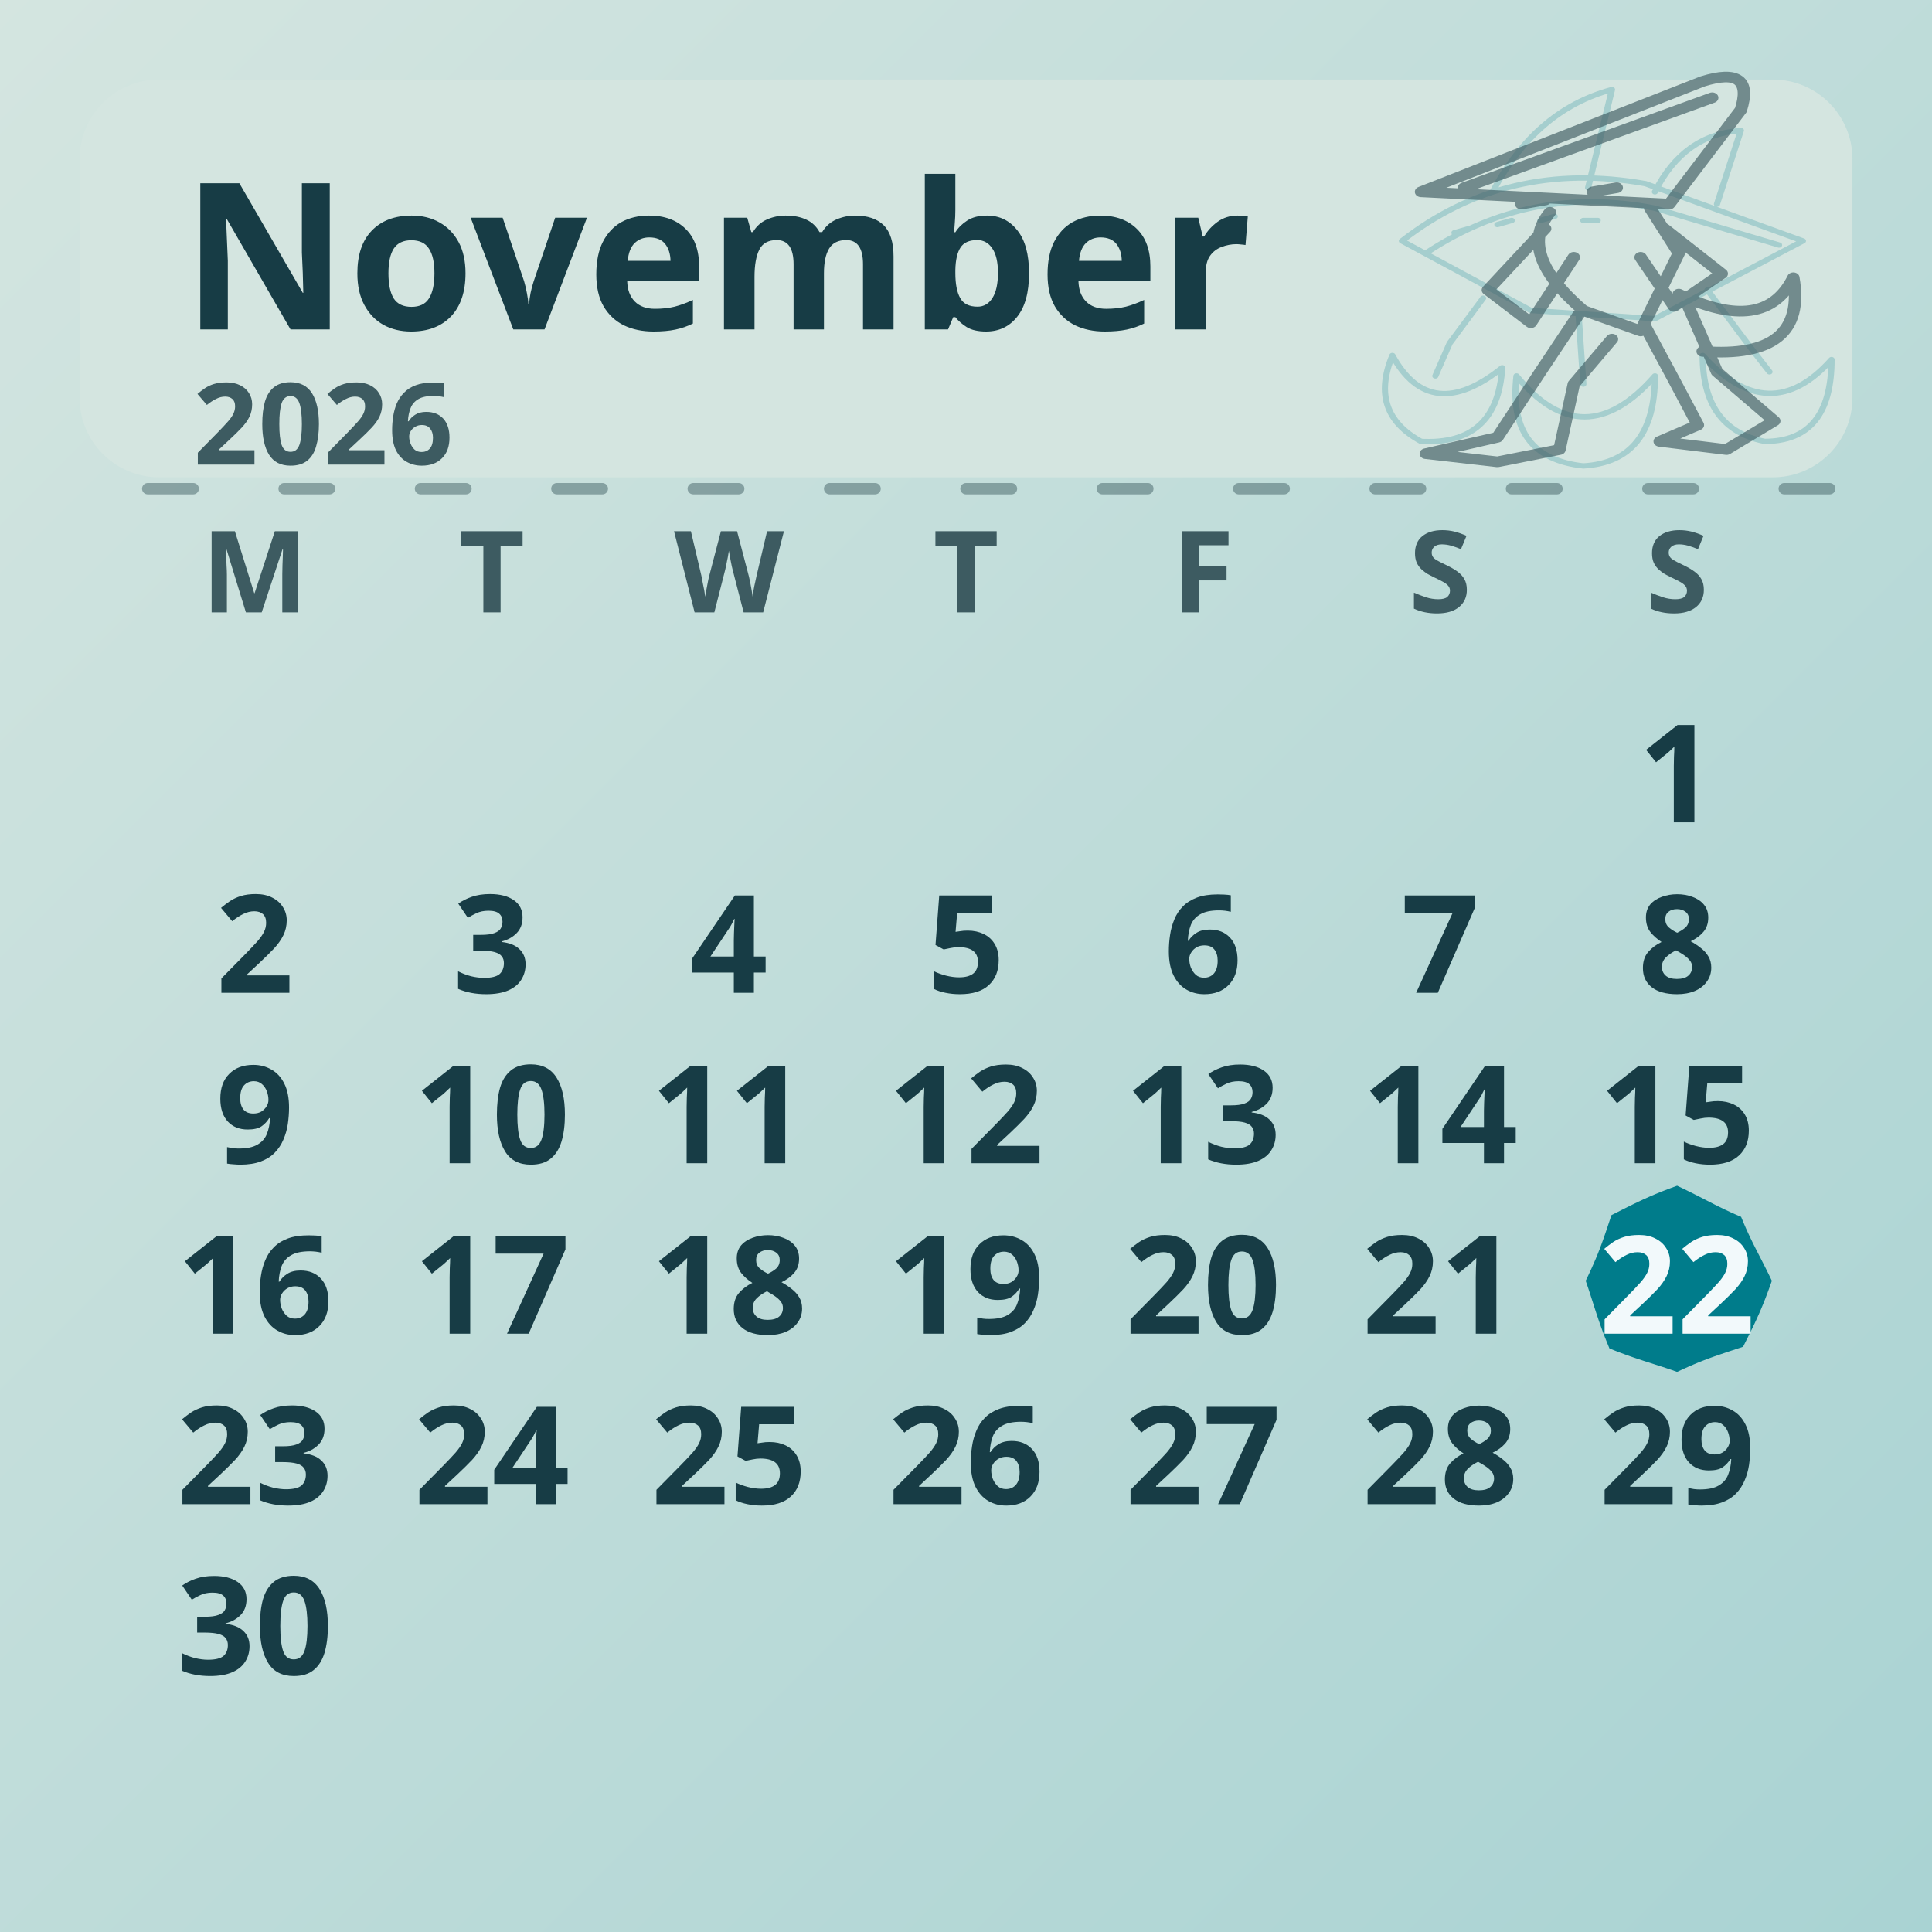
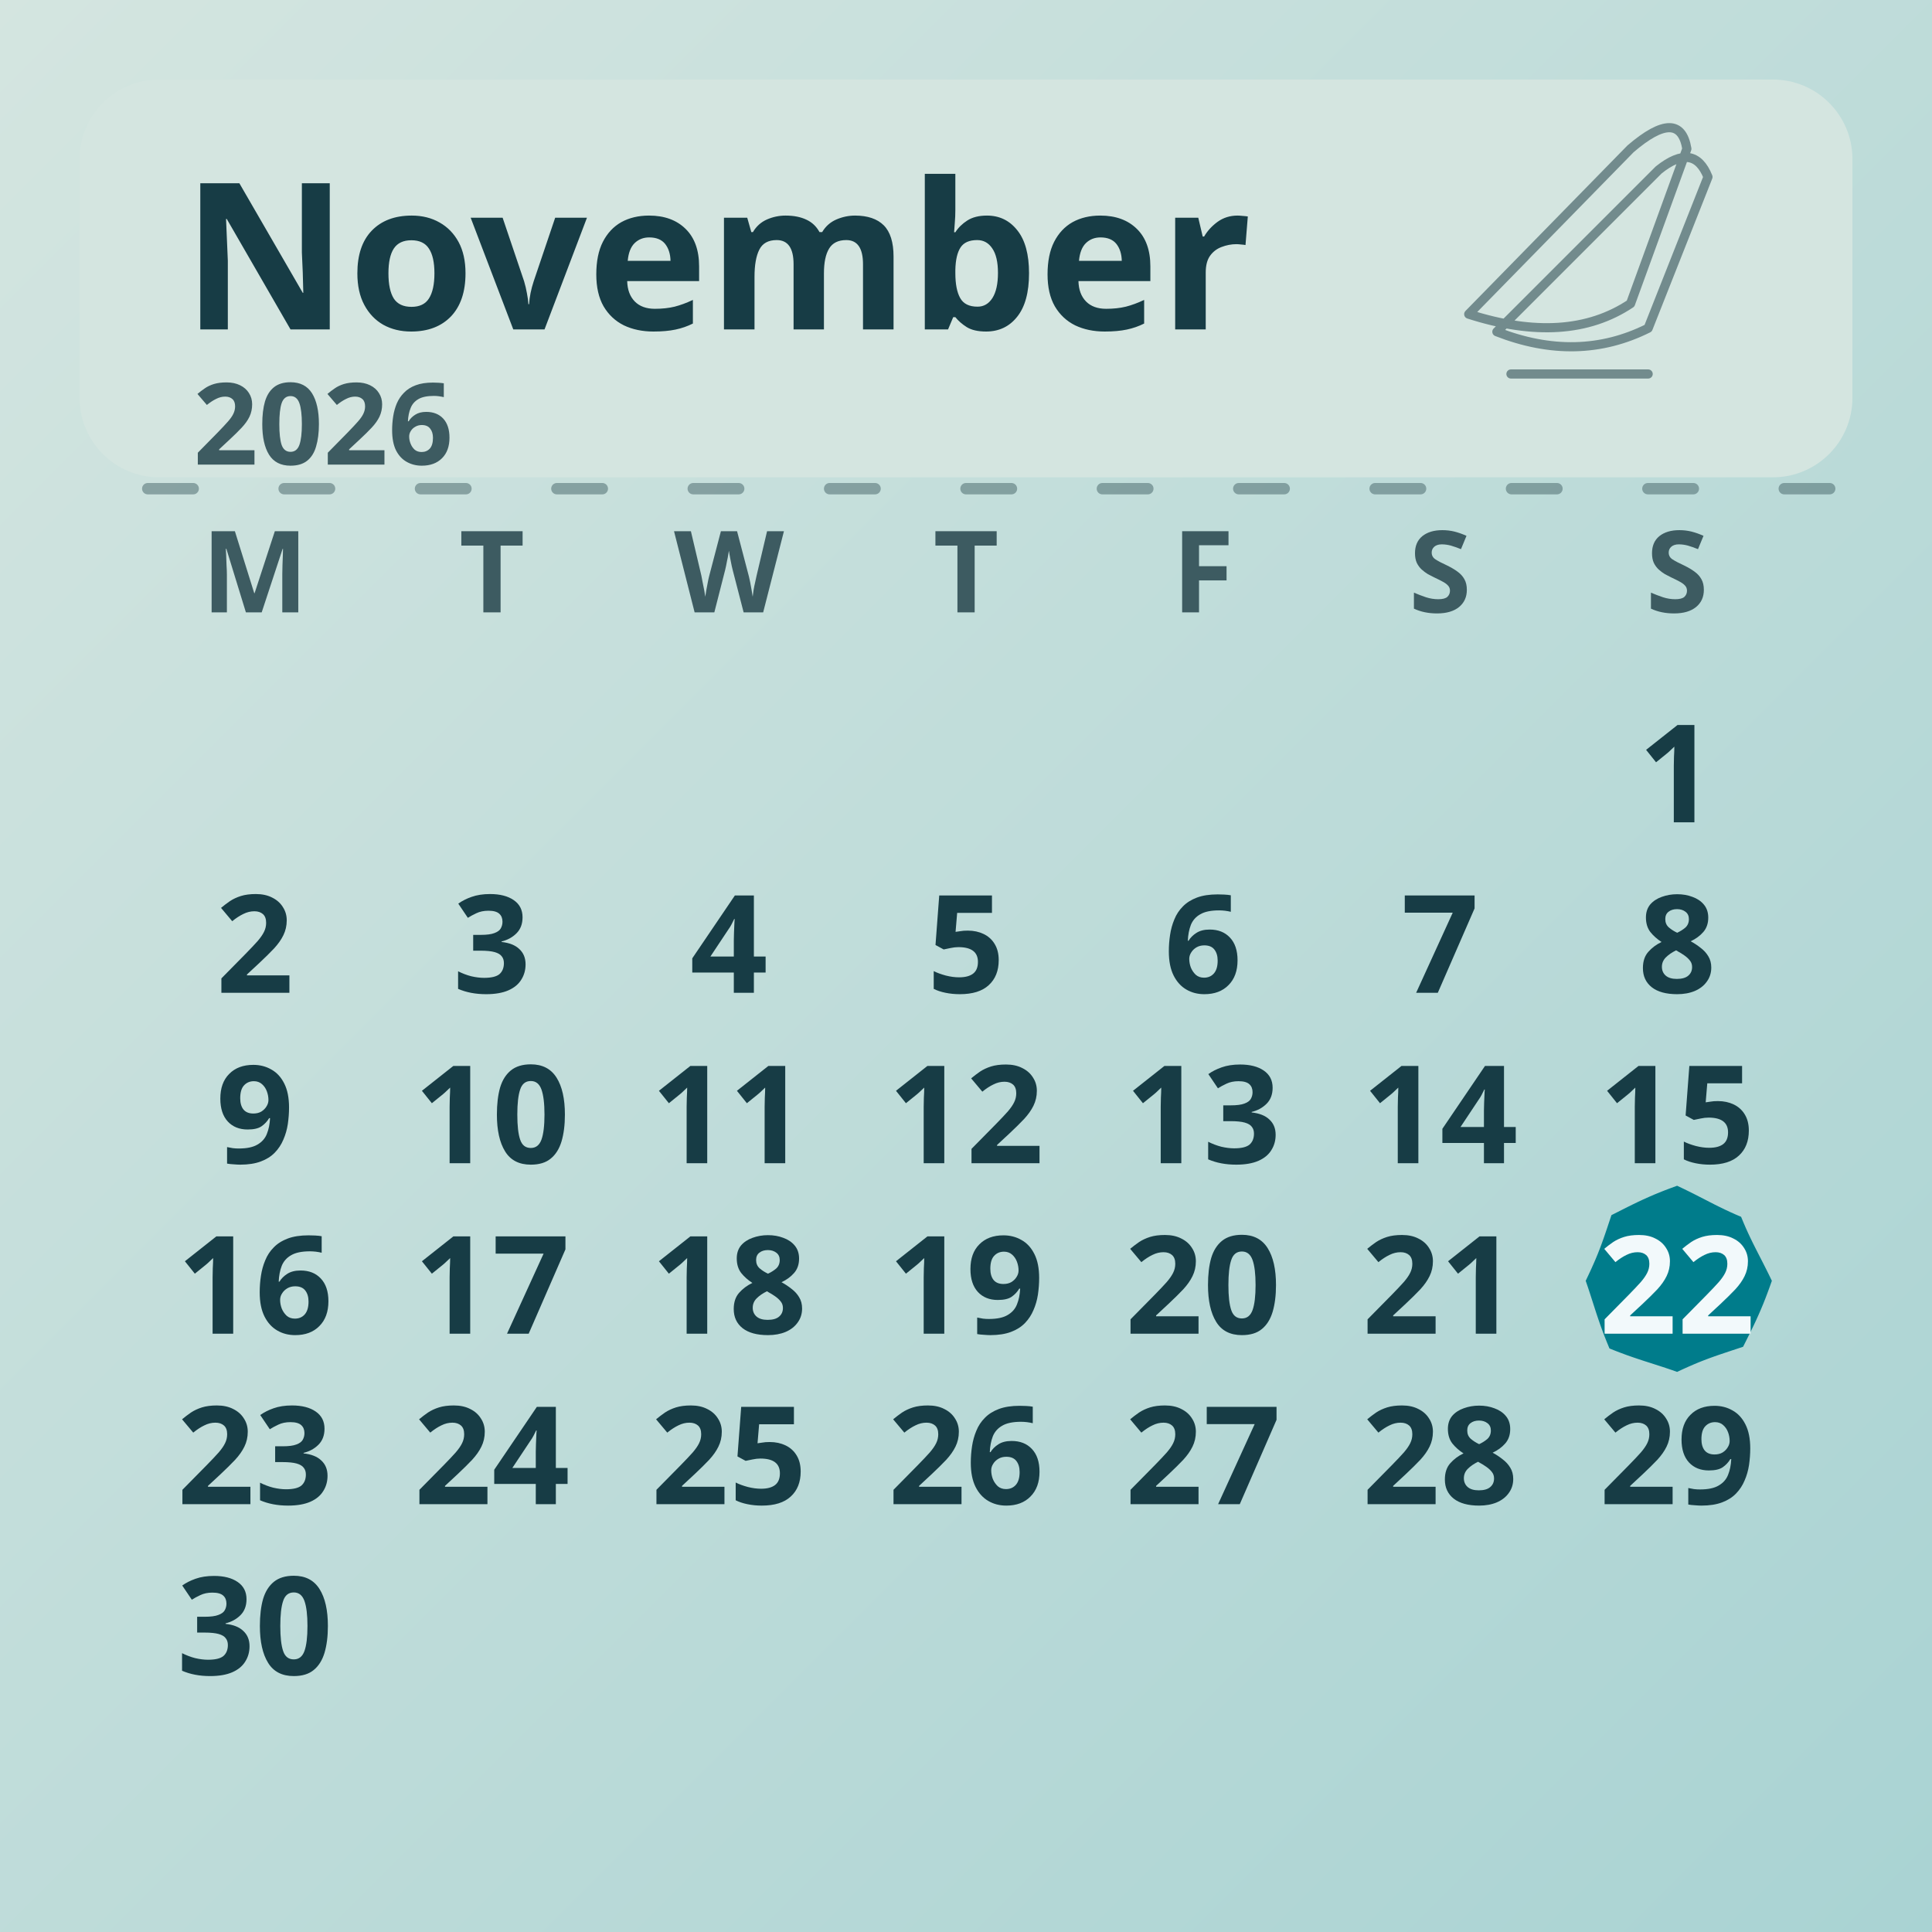
<svg xmlns="http://www.w3.org/2000/svg" width="170" height="170" viewBox="0 0 170 170">
  <defs>
    <linearGradient id="paint" x1="0" y1="0" x2="1" y2="1">
      <stop stop-color="#D4E5E0" />
      <stop offset="1" stop-color="#A9D3D3" />
    </linearGradient>
  </defs>
  <rect width="170" height="170" fill="url(#paint)" />
  <g font-family="ui-rounded,system-ui,sans-serif" style="font-variant-numeric:tabular-nums">
    <rect x="7" y="7" width="156" height="35" rx="7" fill="#D4E5E0" opacity="1" />
    <line x1="13" y1="43" x2="17" y2="43" stroke="#3D5B61" opacity="0.48" stroke-width="1" stroke-linecap="round" />
    <line x1="25" y1="43" x2="29" y2="43" stroke="#3D5B61" opacity="0.48" stroke-width="1" stroke-linecap="round" />
    <line x1="37" y1="43" x2="41" y2="43" stroke="#3D5B61" opacity="0.48" stroke-width="1" stroke-linecap="round" />
    <line x1="49" y1="43" x2="53" y2="43" stroke="#3D5B61" opacity="0.48" stroke-width="1" stroke-linecap="round" />
    <line x1="61" y1="43" x2="65" y2="43" stroke="#3D5B61" opacity="0.48" stroke-width="1" stroke-linecap="round" />
    <line x1="73" y1="43" x2="77" y2="43" stroke="#3D5B61" opacity="0.48" stroke-width="1" stroke-linecap="round" />
    <line x1="85" y1="43" x2="89" y2="43" stroke="#3D5B61" opacity="0.48" stroke-width="1" stroke-linecap="round" />
    <line x1="97" y1="43" x2="101" y2="43" stroke="#3D5B61" opacity="0.48" stroke-width="1" stroke-linecap="round" />
    <line x1="109" y1="43" x2="113" y2="43" stroke="#3D5B61" opacity="0.48" stroke-width="1" stroke-linecap="round" />
    <line x1="121" y1="43" x2="125" y2="43" stroke="#3D5B61" opacity="0.48" stroke-width="1" stroke-linecap="round" />
    <line x1="133" y1="43" x2="137" y2="43" stroke="#3D5B61" opacity="0.48" stroke-width="1" stroke-linecap="round" />
    <line x1="145" y1="43" x2="149" y2="43" stroke="#3D5B61" opacity="0.48" stroke-width="1" stroke-linecap="round" />
    <line x1="157" y1="43" x2="161" y2="43" stroke="#3D5B61" opacity="0.48" stroke-width="1" stroke-linecap="round" />
-     <path d="M 8 45 Q 30 25 59 31 L 92 45 L 61 64 L 35 62 Z M 27 33 Q 36 13 52 8 L 47 32 M 61 33 Q 67 19 79 18 L 74 36 M 19 43 L 22 42 M 28 41 L 31 40 M 37 40 L 40 39 M 46 40 L 49 40 M 25 59 L 18 70 L 15 78 M 45 63 L 46 80 M 72 57 L 81 71 L 85 77 M 6 73 Q 14 90 29 76 Q 28 95 12 94 Q 1 87 6 73 Z M 32 78 Q 46 98 61 78 Q 61 99 46 100 Q 30 98 32 78 Z M 71 73 Q 85 91 98 74 Q 98 94 84 94 Q 71 91 71 73 Z M 13 48 Q 35 31 61 37 L 87 46" transform="translate(120 5) scale(0.42 0.36)" fill="none" stroke="#007C8B" stroke-width="1.3" stroke-linecap="round" stroke-linejoin="round" opacity="0.22" />
-     <path d="M 12 33 L 71 6 Q 82 2 79 13 L 64 36 Z M 21 32 L 73 10 M 33 36 L 38 35 M 48 33 L 53 32 M 39 38 Q 32 48 46 62 L 58 67 L 66 48 L 60 37 M 38 42 L 26 57 L 35 65 L 44 49 M 63 42 L 75 53 L 65 61 L 58 49 M 45 63 L 37 77 L 28 93 L 13 97 L 28 99 L 41 96 L 44 80 L 52 69 M 59 66 L 65 79 L 70 90 L 62 94 L 76 96 L 86 89 L 74 77 L 68 61 M 66 58 Q 84 68 90 54 Q 93 74 71 72" transform="translate(120 5) scale(0.42 0.36)" fill="none" stroke="#3D5B61" stroke-width="2.6" stroke-linecap="round" stroke-linejoin="round" opacity="0.65" />
+     <path d="M 20 70 L 66 24 Q 76 16 80 26 L 63 69 Q 43 79 20 70 Z M 12 65 L 58 18 Q 72 6 74 18 L 58 62 Q 40 74 12 65 Z M 24 82 L 63 82" transform="translate(125.52 7.52) scale(0.3096 0.3096)" fill="none" stroke="#3D5B61" stroke-width="2.6" stroke-linecap="round" stroke-linejoin="round" opacity="0.65" />
    <text x="16" y="22" font-size="18" font-weight="700" fill="#173C45" text-anchor="start" dominant-baseline="central" alignment-baseline="central">November</text>
    <text x="17" y="37" font-size="10" font-weight="600" fill="#3D5B61" text-anchor="start" dominant-baseline="central" alignment-baseline="central">2026</text>
    <text x="22.429" y="50" font-size="10" font-weight="600" fill="#3D5B61" text-anchor="middle" dominant-baseline="central" alignment-baseline="central">M</text>
    <text x="43.286" y="50" font-size="10" font-weight="600" fill="#3D5B61" text-anchor="middle" dominant-baseline="central" alignment-baseline="central">T</text>
    <text x="64.143" y="50" font-size="10" font-weight="600" fill="#3D5B61" text-anchor="middle" dominant-baseline="central" alignment-baseline="central">W</text>
    <text x="85" y="50" font-size="10" font-weight="600" fill="#3D5B61" text-anchor="middle" dominant-baseline="central" alignment-baseline="central">T</text>
    <text x="105.857" y="50" font-size="10" font-weight="600" fill="#3D5B61" text-anchor="middle" dominant-baseline="central" alignment-baseline="central">F</text>
    <text x="126.714" y="50" font-size="10" font-weight="600" fill="#3D5B61" text-anchor="middle" dominant-baseline="central" alignment-baseline="central">S</text>
    <text x="147.571" y="50" font-size="10" font-weight="600" fill="#3D5B61" text-anchor="middle" dominant-baseline="central" alignment-baseline="central">S</text>
    <text x="147.571" y="67.7" font-size="12" font-weight="550" fill="#173C45" text-anchor="middle" dominant-baseline="central" alignment-baseline="central">1</text>
    <text x="22.429" y="82.7" font-size="12" font-weight="550" fill="#173C45" text-anchor="middle" dominant-baseline="central" alignment-baseline="central">2</text>
    <text x="43.286" y="82.7" font-size="12" font-weight="550" fill="#173C45" text-anchor="middle" dominant-baseline="central" alignment-baseline="central">3</text>
    <text x="64.143" y="82.7" font-size="12" font-weight="550" fill="#173C45" text-anchor="middle" dominant-baseline="central" alignment-baseline="central">4</text>
    <text x="85" y="82.7" font-size="12" font-weight="550" fill="#173C45" text-anchor="middle" dominant-baseline="central" alignment-baseline="central">5</text>
    <text x="105.857" y="82.7" font-size="12" font-weight="550" fill="#173C45" text-anchor="middle" dominant-baseline="central" alignment-baseline="central">6</text>
    <text x="126.714" y="82.7" font-size="12" font-weight="550" fill="#173C45" text-anchor="middle" dominant-baseline="central" alignment-baseline="central">7</text>
    <text x="147.571" y="82.7" font-size="12" font-weight="550" fill="#173C45" text-anchor="middle" dominant-baseline="central" alignment-baseline="central">8</text>
    <text x="22.429" y="97.7" font-size="12" font-weight="550" fill="#173C45" text-anchor="middle" dominant-baseline="central" alignment-baseline="central">9</text>
    <text x="43.286" y="97.7" font-size="12" font-weight="550" fill="#173C45" text-anchor="middle" dominant-baseline="central" alignment-baseline="central">10</text>
    <text x="64.143" y="97.7" font-size="12" font-weight="550" fill="#173C45" text-anchor="middle" dominant-baseline="central" alignment-baseline="central">11</text>
    <text x="85" y="97.7" font-size="12" font-weight="550" fill="#173C45" text-anchor="middle" dominant-baseline="central" alignment-baseline="central">12</text>
    <text x="105.857" y="97.7" font-size="12" font-weight="550" fill="#173C45" text-anchor="middle" dominant-baseline="central" alignment-baseline="central">13</text>
    <text x="126.714" y="97.7" font-size="12" font-weight="550" fill="#173C45" text-anchor="middle" dominant-baseline="central" alignment-baseline="central">14</text>
    <text x="147.571" y="97.7" font-size="12" font-weight="550" fill="#173C45" text-anchor="middle" dominant-baseline="central" alignment-baseline="central">15</text>
    <text x="22.429" y="112.7" font-size="12" font-weight="550" fill="#173C45" text-anchor="middle" dominant-baseline="central" alignment-baseline="central">16</text>
    <text x="43.286" y="112.7" font-size="12" font-weight="550" fill="#173C45" text-anchor="middle" dominant-baseline="central" alignment-baseline="central">17</text>
    <text x="64.143" y="112.7" font-size="12" font-weight="550" fill="#173C45" text-anchor="middle" dominant-baseline="central" alignment-baseline="central">18</text>
    <text x="85" y="112.7" font-size="12" font-weight="550" fill="#173C45" text-anchor="middle" dominant-baseline="central" alignment-baseline="central">19</text>
    <text x="105.857" y="112.7" font-size="12" font-weight="550" fill="#173C45" text-anchor="middle" dominant-baseline="central" alignment-baseline="central">20</text>
    <text x="126.714" y="112.7" font-size="12" font-weight="550" fill="#173C45" text-anchor="middle" dominant-baseline="central" alignment-baseline="central">21</text>
    <path d="M 96.32 50 L 95.27 52.97 L 94.22 55.82 L 93.17 58.59 L 92.1 61.28 L 91 63.92 L 89.87 66.52 L 88.71 69.09 L 87.51 71.65 L 86.26 74.23 L 84.97 76.83 L 83.64 79.5 L 82.25 82.25 L 79.18 83.27 L 76.27 84.23 L 73.49 85.16 L 70.82 86.06 L 68.22 86.96 L 65.69 87.87 L 63.18 88.82 L 60.67 89.81 L 58.13 90.87 L 55.53 92 L 52.83 93.21 L 50 94.53 L 47.15 93.52 L 44.39 92.59 L 41.7 91.71 L 39.05 90.86 L 36.42 90.01 L 33.78 89.17 L 31.12 88.29 L 28.42 87.38 L 25.67 86.42 L 22.85 85.38 L 19.94 84.27 L 16.93 83.07 L 15.7 80.08 L 14.55 77.2 L 13.49 74.4 L 12.49 71.65 L 11.56 68.96 L 10.66 66.29 L 9.8 63.65 L 8.95 61 L 8.09 58.34 L 7.22 55.63 L 6.3 52.86 L 5.32 50 L 6.67 47.16 L 7.93 44.46 L 9.09 41.86 L 10.19 39.33 L 11.22 36.84 L 12.2 34.34 L 13.14 31.82 L 14.07 29.25 L 14.99 26.6 L 15.92 23.85 L 16.88 20.96 L 17.9 17.9 L 20.64 16.52 L 23.28 15.18 L 25.87 13.88 L 28.42 12.62 L 30.96 11.39 L 33.51 10.2 L 36.09 9.04 L 38.72 7.9 L 41.41 6.79 L 44.17 5.7 L 47.03 4.62 L 50 3.53 L 52.95 4.93 L 55.75 6.3 L 58.43 7.64 L 61 8.95 L 63.5 10.23 L 65.95 11.49 L 68.38 12.73 L 70.82 13.94 L 73.29 15.14 L 75.83 16.33 L 78.48 17.52 L 81.28 18.72 L 82.45 21.54 L 83.6 24.21 L 84.76 26.77 L 85.93 29.25 L 87.12 31.69 L 88.34 34.12 L 89.58 36.56 L 90.86 39.05 L 92.17 41.61 L 93.51 44.27 L 94.9 47.06 Z" transform="translate(138.5714 103.7) scale(0.18 0.18)" fill="#007C8B" opacity="1" />
    <text x="147.571" y="112.7" font-size="12" font-weight="700" fill="#F2F9FB" text-anchor="middle" dominant-baseline="central" alignment-baseline="central">22</text>
    <text x="22.429" y="127.7" font-size="12" font-weight="550" fill="#173C45" text-anchor="middle" dominant-baseline="central" alignment-baseline="central">23</text>
    <text x="43.286" y="127.7" font-size="12" font-weight="550" fill="#173C45" text-anchor="middle" dominant-baseline="central" alignment-baseline="central">24</text>
    <text x="64.143" y="127.7" font-size="12" font-weight="550" fill="#173C45" text-anchor="middle" dominant-baseline="central" alignment-baseline="central">25</text>
    <text x="85" y="127.7" font-size="12" font-weight="550" fill="#173C45" text-anchor="middle" dominant-baseline="central" alignment-baseline="central">26</text>
    <text x="105.857" y="127.7" font-size="12" font-weight="550" fill="#173C45" text-anchor="middle" dominant-baseline="central" alignment-baseline="central">27</text>
    <text x="126.714" y="127.7" font-size="12" font-weight="550" fill="#173C45" text-anchor="middle" dominant-baseline="central" alignment-baseline="central">28</text>
    <text x="147.571" y="127.7" font-size="12" font-weight="550" fill="#173C45" text-anchor="middle" dominant-baseline="central" alignment-baseline="central">29</text>
    <text x="22.429" y="142.7" font-size="12" font-weight="550" fill="#173C45" text-anchor="middle" dominant-baseline="central" alignment-baseline="central">30</text>
  </g>
</svg>
